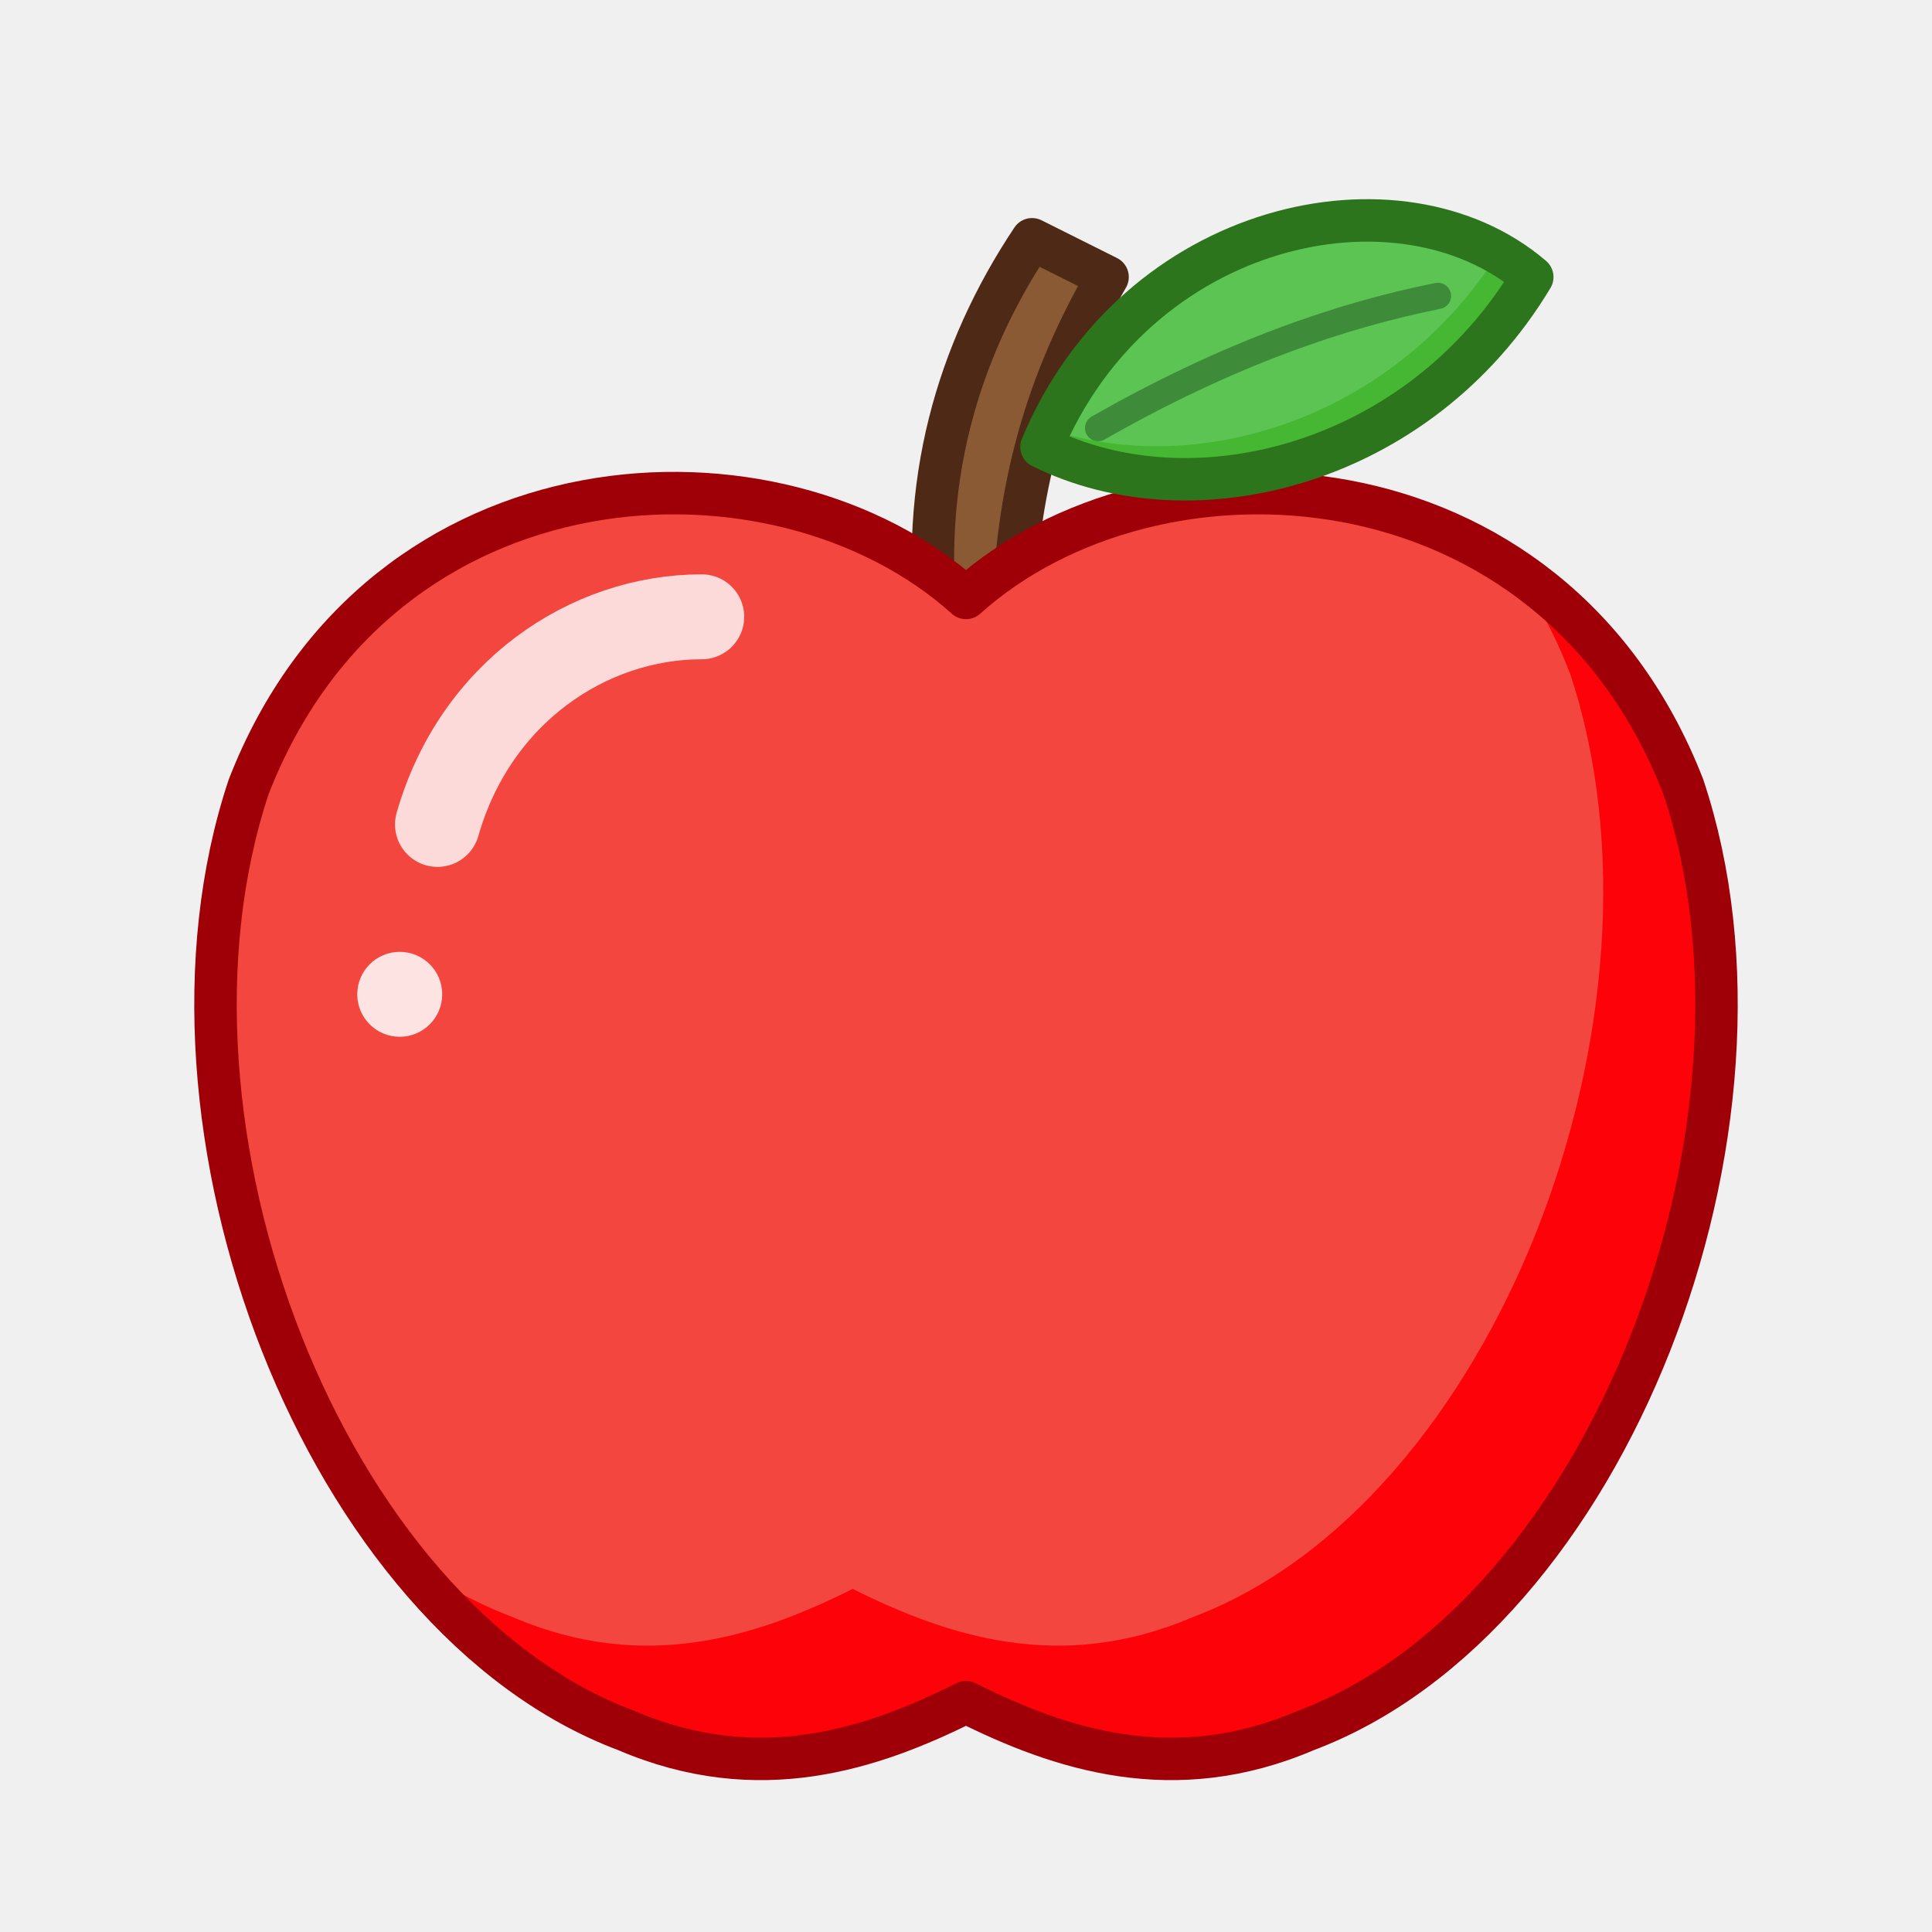
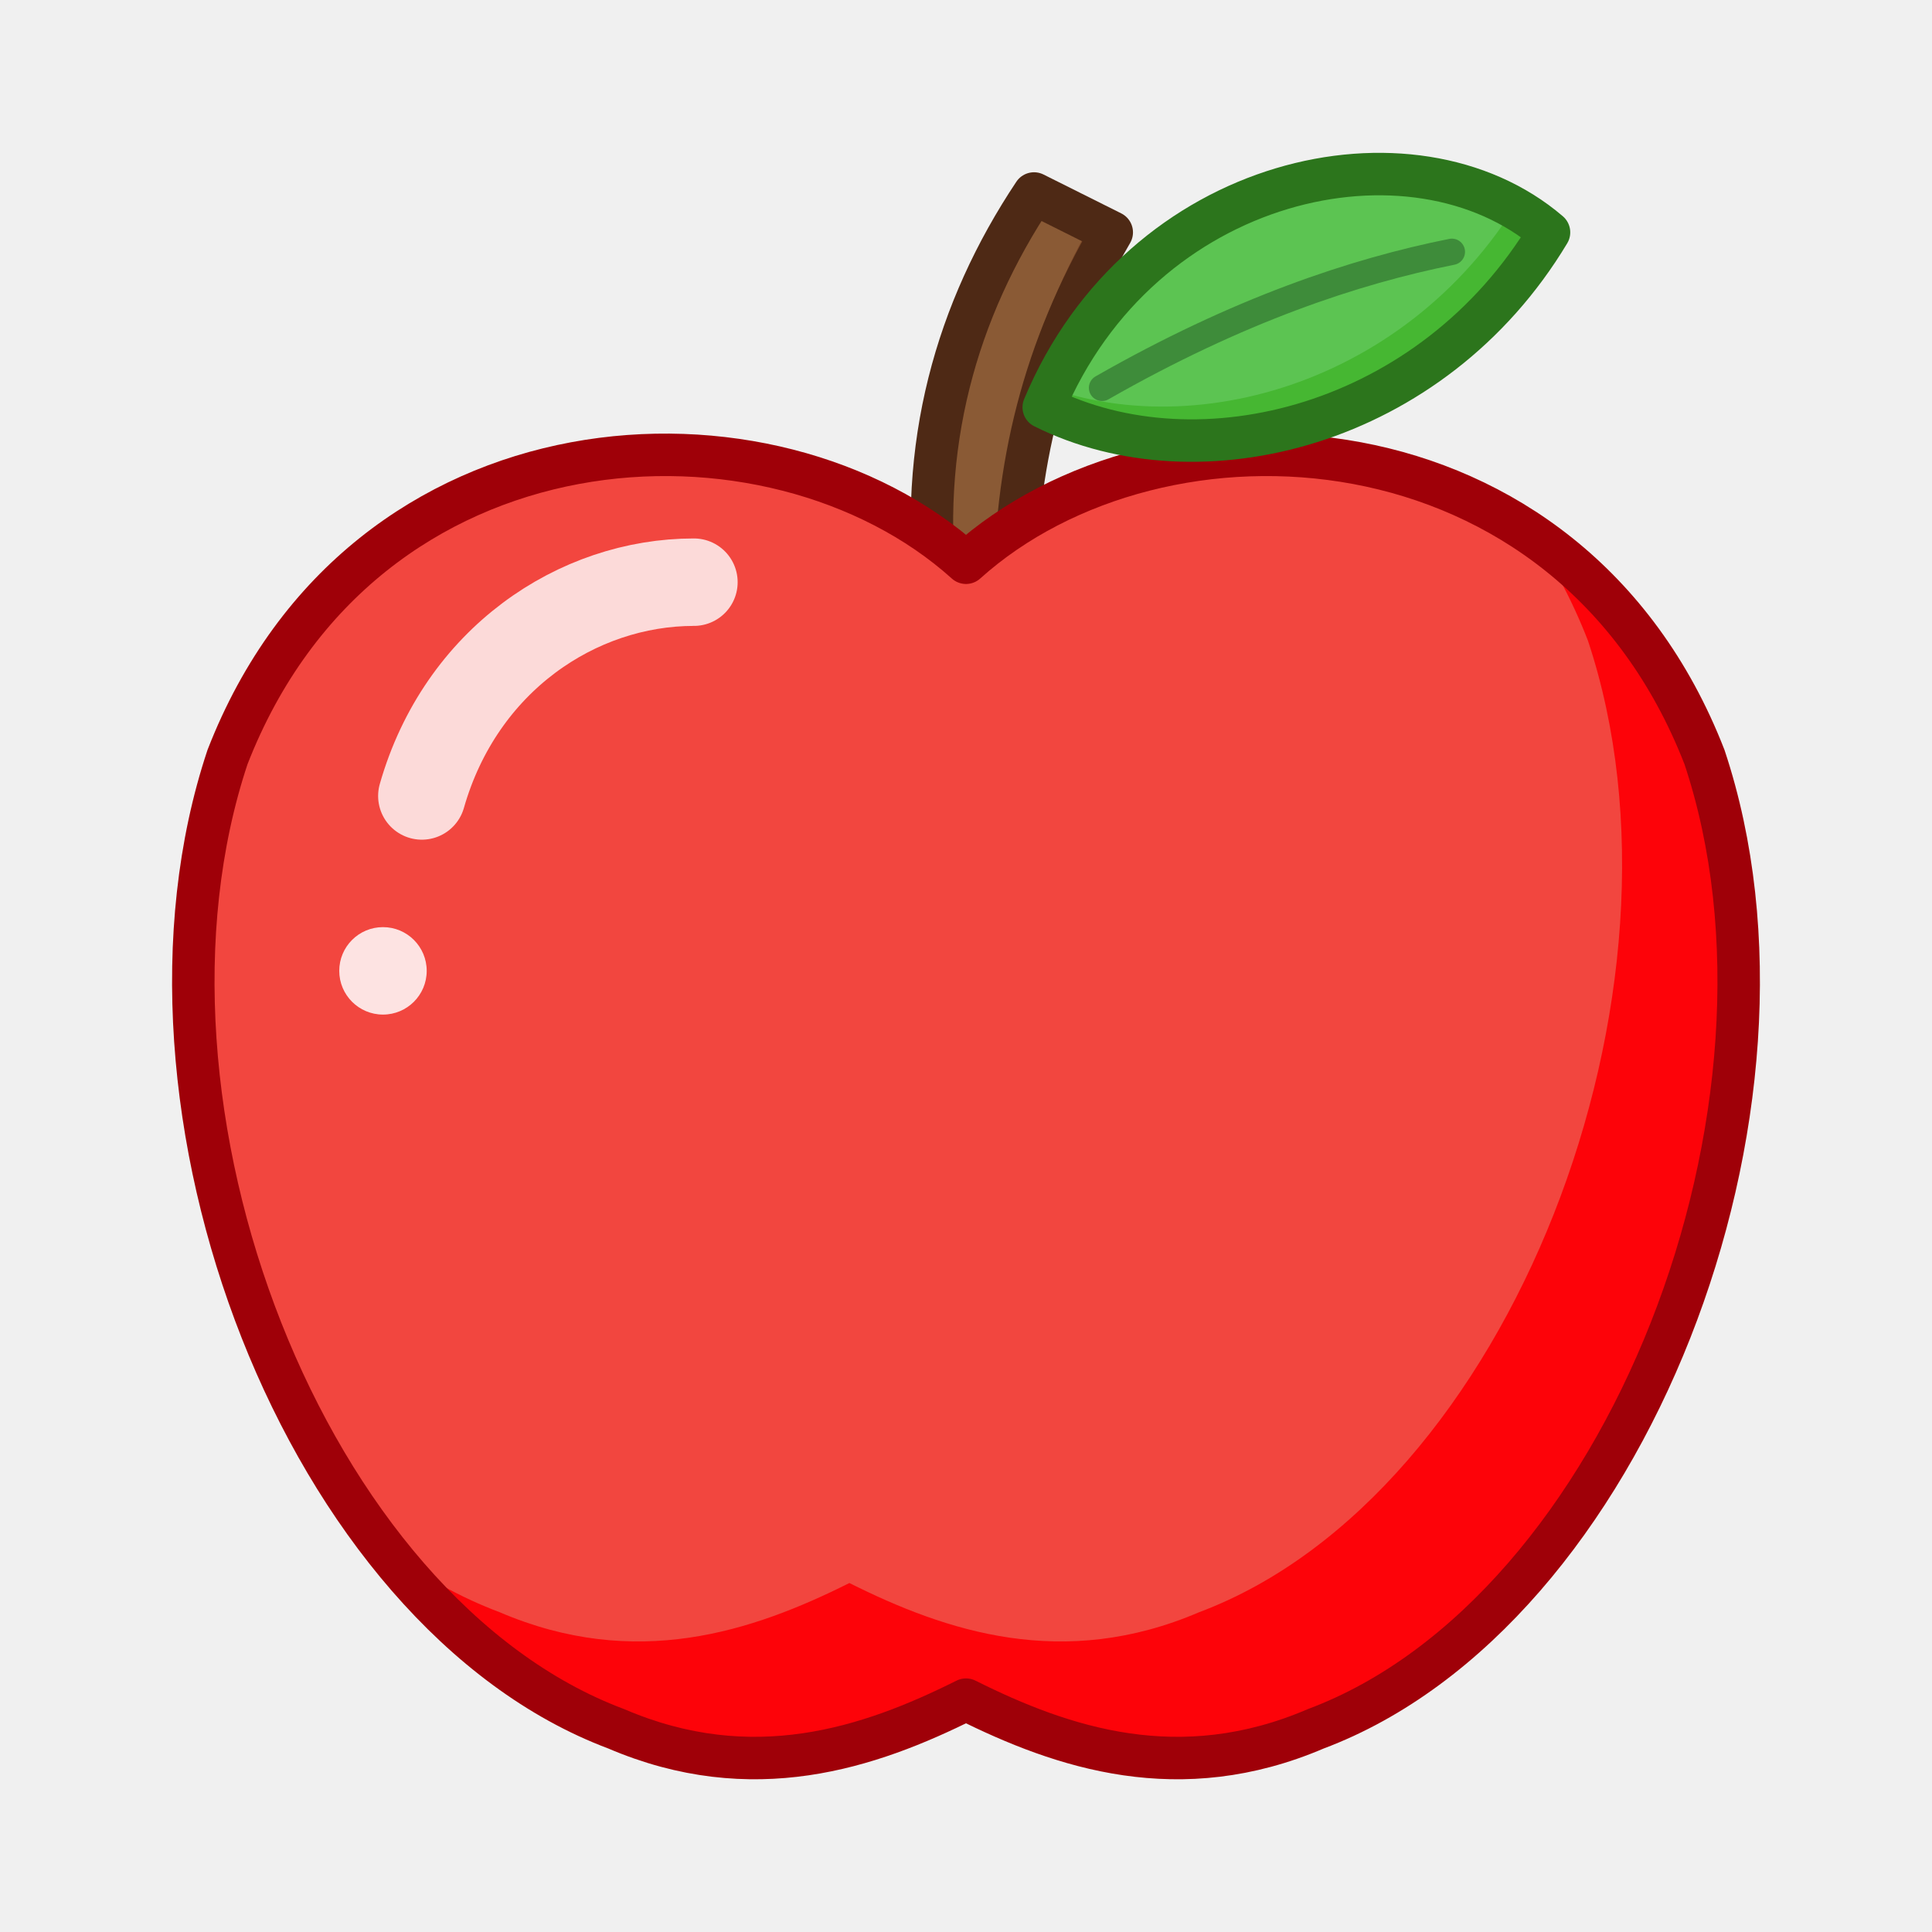
<svg xmlns="http://www.w3.org/2000/svg" viewBox="0 0 200 200" width="200" height="200">
  <defs>
    <clipPath id="c579f8cd9a">
      <path d="M-3,-46 C-5,-62 -1,-76 7,-88 L15,-84 C8,-72 5,-60 5,-46 Z" />
    </clipPath>
    <clipPath id="cb3c71e555">
      <path d="M0,-50 C20,-68 62,-66 76,-30 C88,6 68,58 36,70 C22,76 10,72 0,67 C-10,72 -22,76 -36,70 C-68,58 -88,6 -76,-30 C-62,-66 -20,-68 0,-50 Z" />
    </clipPath>
    <clipPath id="c27f7facb3">
      <path d="M8,-66 C18,-90 46,-96 60,-84 C48,-64 24,-58 8,-66 Z" />
    </clipPath>
  </defs>
-   <g transform="translate(100 100) scale(0.977 0.977) translate(0 11)">
+   <g transform="translate(100 100) scale(1.0059 1.0059) translate(0 8.5)">
    <path d="M-3,-46 C-5,-62 -1,-76 7,-88 L15,-84 C8,-72 5,-60 5,-46 Z" fill="#7A4626" />
    <g clip-path="url(#c579f8cd9a)">
      <path d="M-3,-46 C-5,-62 -1,-76 7,-88 L15,-84 C8,-72 5,-60 5,-46 Z" fill="#8A5A35" transform="translate(-1.5 -2)" />
    </g>
-     <path d="M-3,-46 C-5,-62 -1,-76 7,-88 L15,-84 C8,-72 5,-60 5,-46 Z" fill="none" stroke="#4E2915" stroke-width="4.5" stroke-linejoin="round" />
+     <path d="M-3,-46 C-5,-62 -1,-76 7,-88 L15,-84 C8,-72 5,-60 5,-46 Z" fill="none" stroke="#4E2915" stroke-width="4.37" stroke-linejoin="round" />
    <path d="M0,-50 C20,-68 62,-66 76,-30 C88,6 68,58 36,70 C22,76 10,72 0,67 C-10,72 -22,76 -36,70 C-68,58 -88,6 -76,-30 C-62,-66 -20,-68 0,-50 Z" fill="#FD0309" />
    <g clip-path="url(#cb3c71e555)">
      <path d="M0,-50 C20,-68 62,-66 76,-30 C88,6 68,58 36,70 C22,76 10,72 0,67 C-10,72 -22,76 -36,70 C-68,58 -88,6 -76,-30 C-62,-66 -20,-68 0,-50 Z" fill="#F2463F" transform="translate(-12 -12)" />
    </g>
    <path d="M-56,-26 C-52,-40 -40,-48 -28,-48" fill="none" stroke="#FFFFFF" stroke-width="9" stroke-linecap="round" stroke-linejoin="round" opacity="0.8" />
    <circle cx="-60" cy="-8" r="4.5" fill="#FFFFFF" opacity="0.85" />
-     <path d="M0,-50 C20,-68 62,-66 76,-30 C88,6 68,58 36,70 C22,76 10,72 0,67 C-10,72 -22,76 -36,70 C-68,58 -88,6 -76,-30 C-62,-66 -20,-68 0,-50 Z" fill="none" stroke="#9F0008" stroke-width="4.5" stroke-linejoin="round" />
+     <path d="M0,-50 C20,-68 62,-66 76,-30 C88,6 68,58 36,70 C22,76 10,72 0,67 C-10,72 -22,76 -36,70 C-68,58 -88,6 -76,-30 C-62,-66 -20,-68 0,-50 Z" fill="none" stroke="#9F0008" stroke-width="4.37" stroke-linejoin="round" />
    <path d="M8,-66 C18,-90 46,-96 60,-84 C48,-64 24,-58 8,-66 Z" fill="#46B732" />
    <g clip-path="url(#c27f7facb3)">
      <path d="M8,-66 C18,-90 46,-96 60,-84 C48,-64 24,-58 8,-66 Z" fill="#5CC452" transform="translate(-3 -3.5)" />
    </g>
-     <path d="M8,-66 C18,-90 46,-96 60,-84 C48,-64 24,-58 8,-66 Z" fill="none" stroke="#2C751C" stroke-width="4.5" stroke-linejoin="round" />
-     <path d="M14,-68 C28,-76 40,-80 50,-82" fill="none" stroke="#3E8C3A" stroke-width="2.79" stroke-linecap="round" stroke-linejoin="round" />
+     <path d="M8,-66 C18,-90 46,-96 60,-84 C48,-64 24,-58 8,-66 Z" fill="none" stroke="#2C751C" stroke-width="4.37" stroke-linejoin="round" />
+     <path d="M14,-68 C28,-76 40,-80 50,-82" fill="none" stroke="#3E8C3A" stroke-width="2.71" stroke-linecap="round" stroke-linejoin="round" />
  </g>
</svg>
